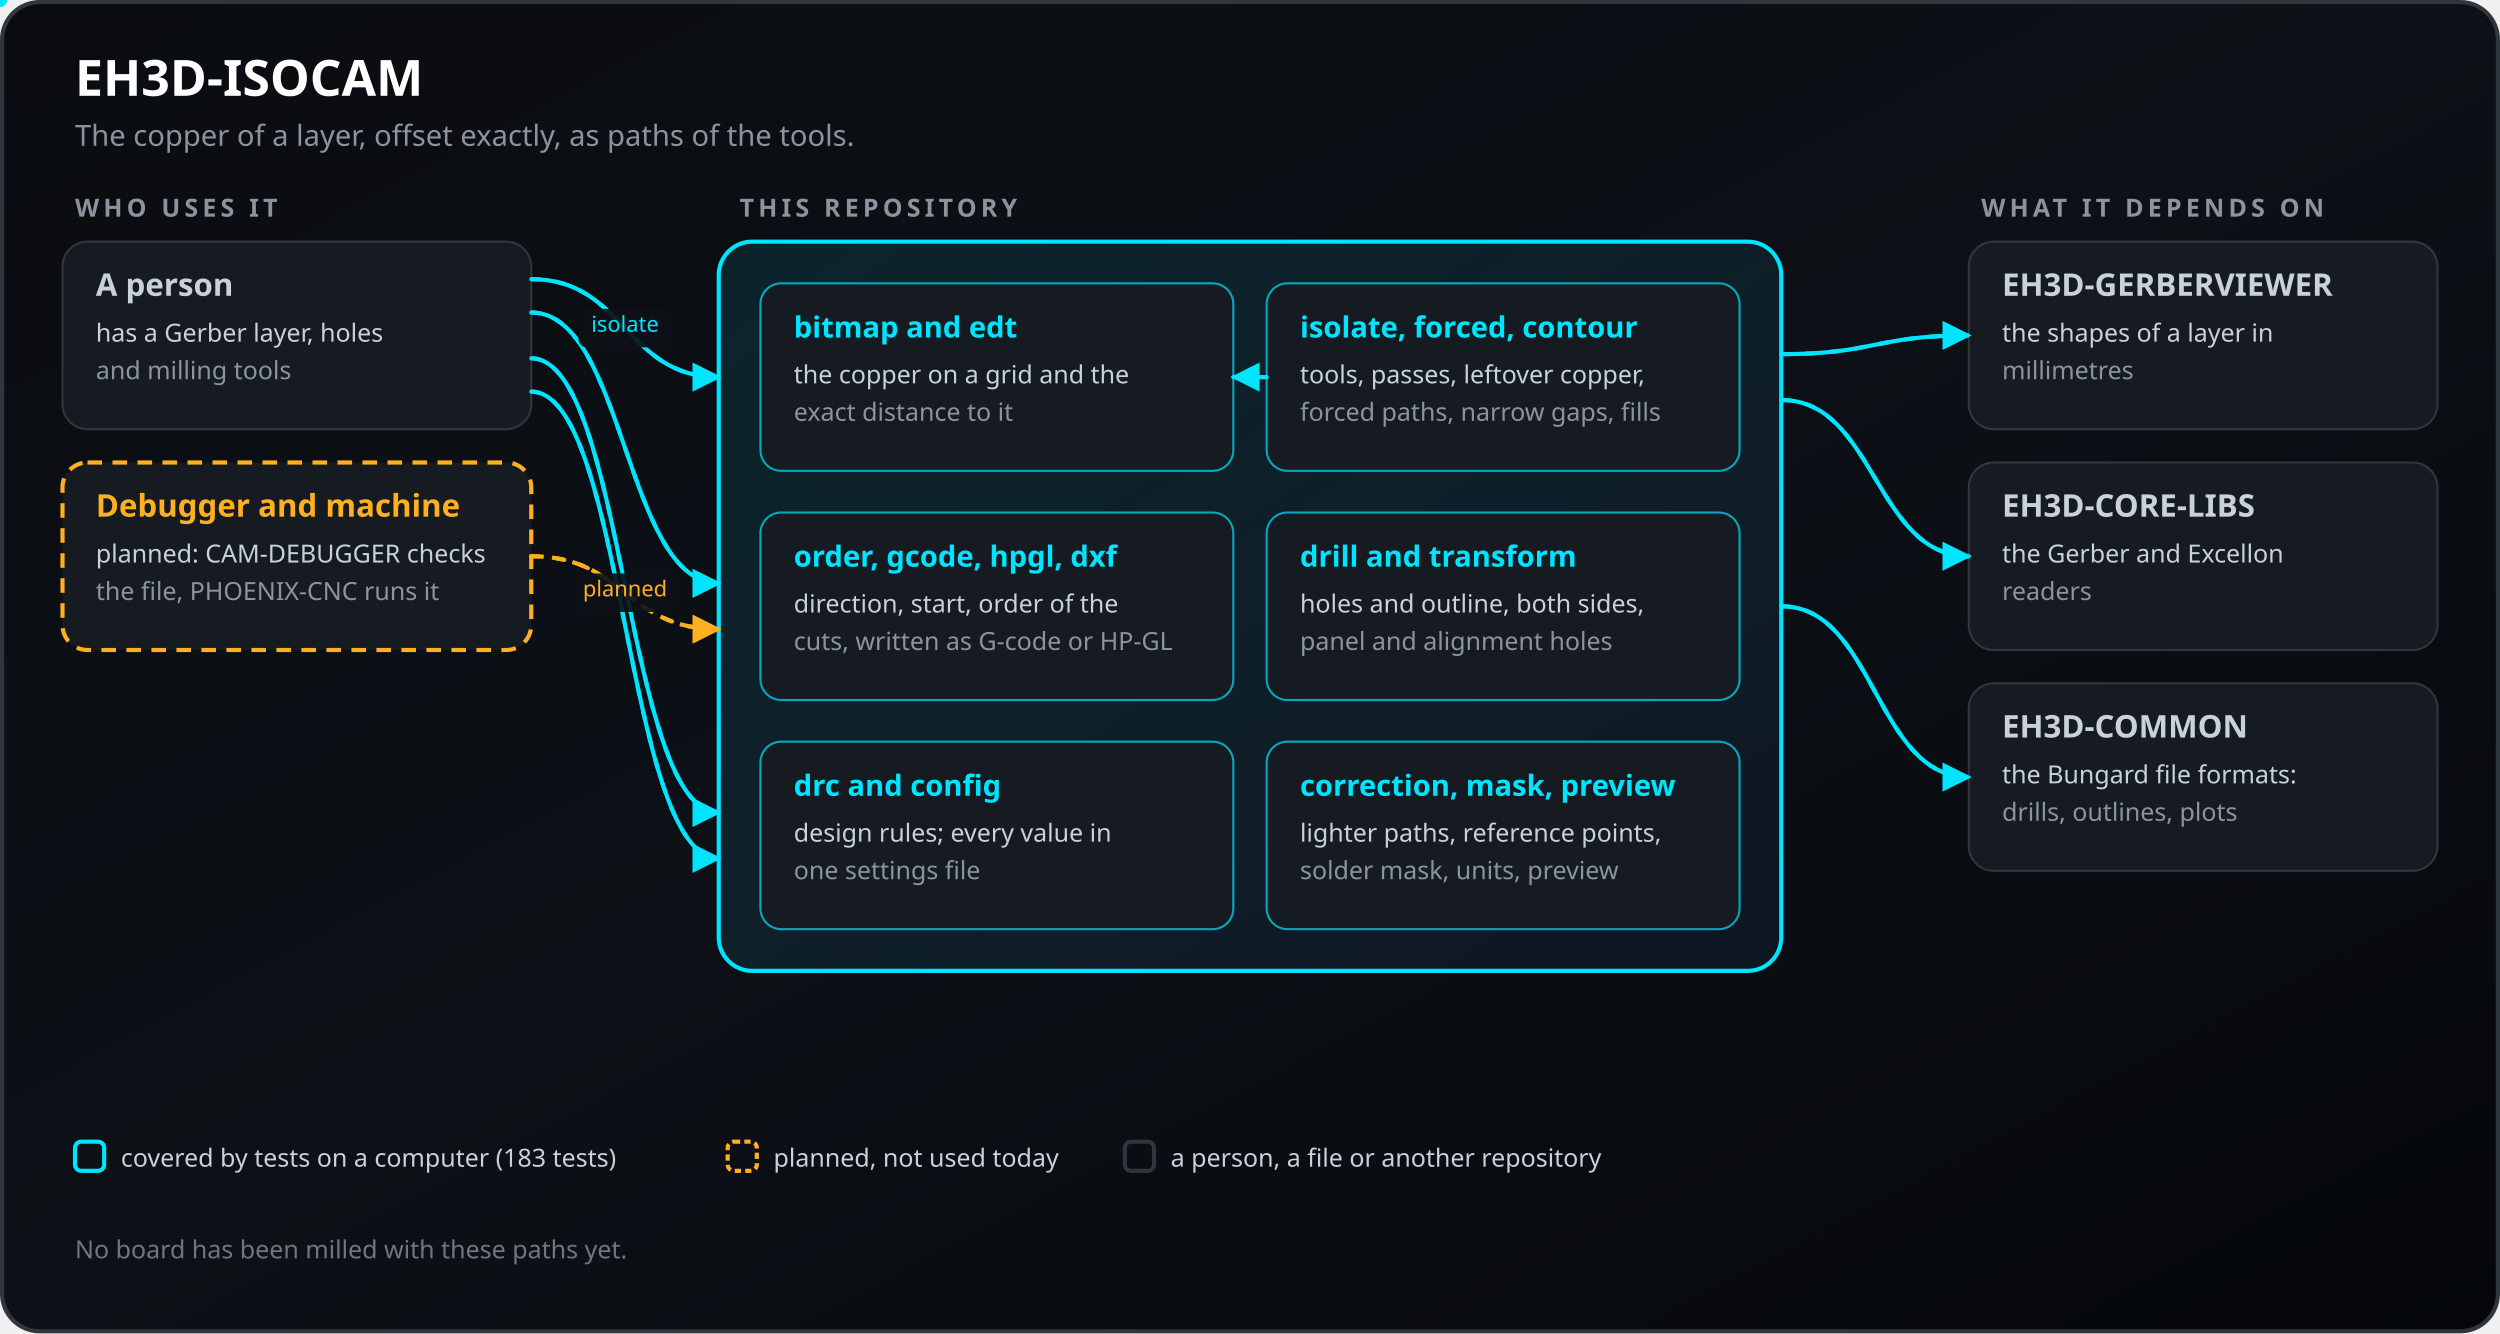
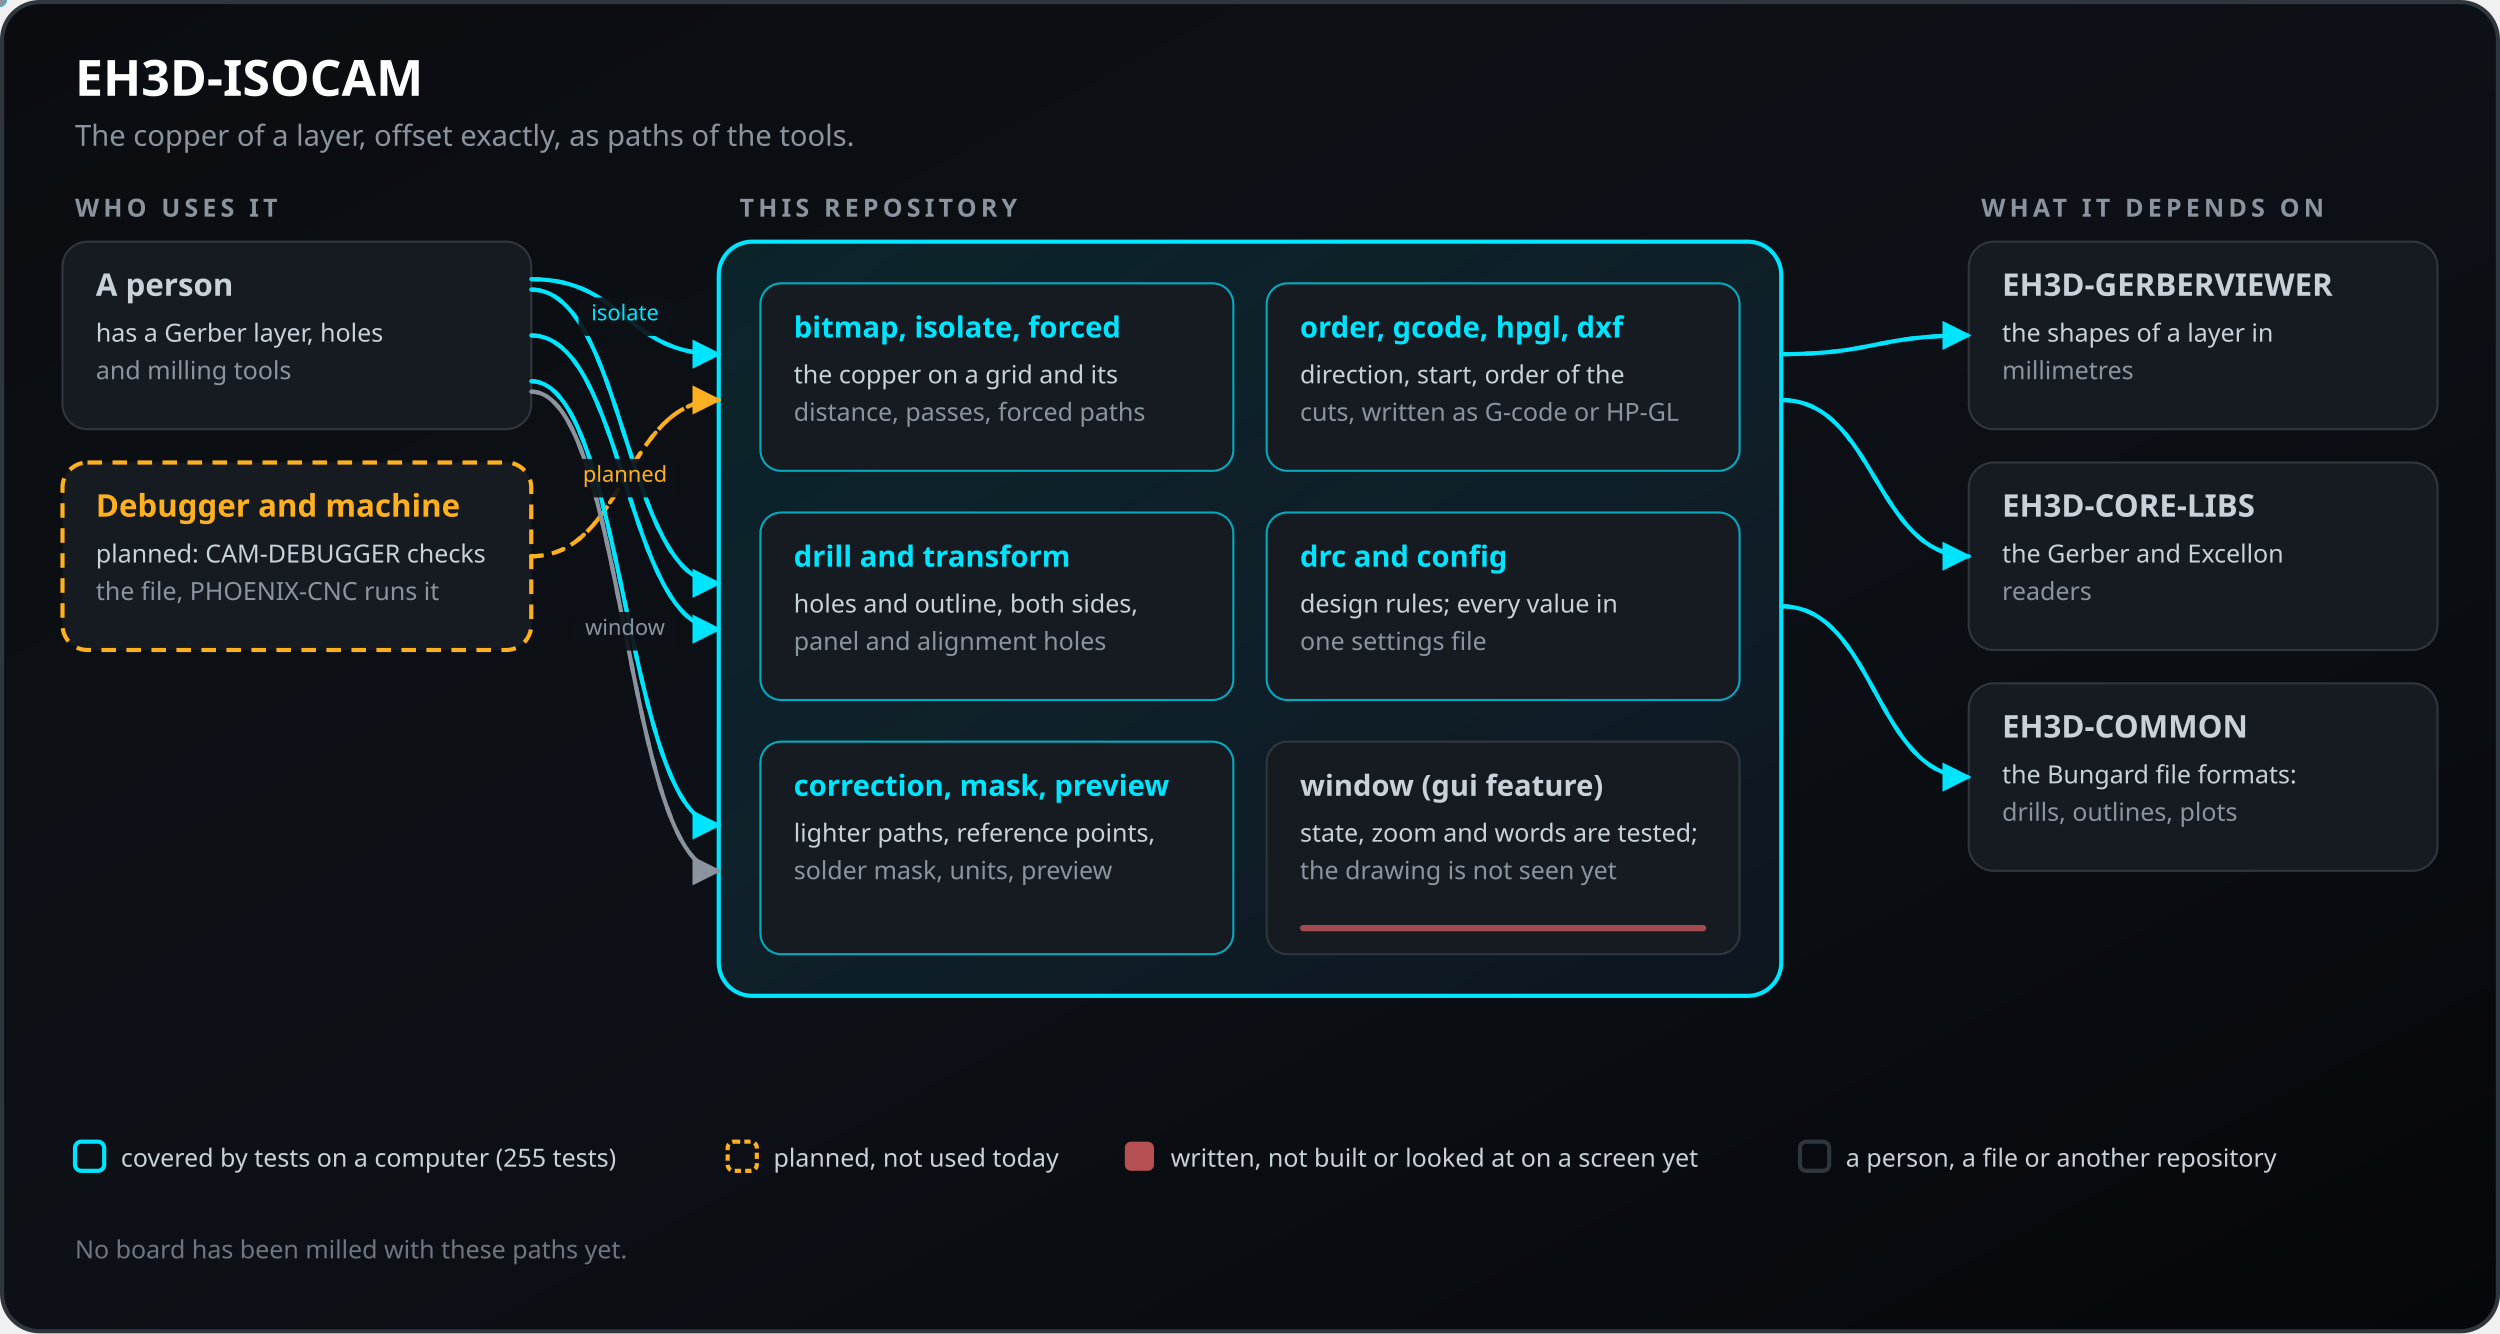
<svg xmlns="http://www.w3.org/2000/svg" viewBox="0 0 1200 640" width="1200" height="640" role="img" aria-labelledby="t d" font-family="'Segoe UI','Noto Sans','Noto Sans CJK SC','Microsoft YaHei','Yu Gothic','Helvetica Neue',Helvetica,Arial,sans-serif">
  <defs>
    <linearGradient id="bg" x1="0" y1="0" x2="1" y2="1">
      <stop offset="0" stop-color="#0A0C10" />
      <stop offset="0.5" stop-color="#0D1117" />
      <stop offset="1" stop-color="#05070A" />
    </linearGradient>
    <linearGradient id="card" x1="0" y1="0" x2="1" y2="1">
      <stop offset="0" stop-color="#121821" />
      <stop offset="1" stop-color="#0B0F15" />
    </linearGradient>
    <linearGradient id="line" x1="0" y1="0" x2="1" y2="0">
      <stop offset="0" stop-color="#00E5FF" />
      <stop offset="1" stop-color="#FF0055" />
    </linearGradient>
    <filter id="glow" x="-50%" y="-50%" width="200%" height="200%">
      <feGaussianBlur stdDeviation="3" result="b" />
      <feMerge>
        <feMergeNode in="b" />
        <feMergeNode in="SourceGraphic" />
      </feMerge>
    </filter>
    <linearGradient id="svc" x1="0" y1="0" x2="1" y2="1">
      <stop offset="0" stop-color="#00E5FF" stop-opacity="0.10" />
      <stop offset="1" stop-color="#4DA3FF" stop-opacity="0.06" />
    </linearGradient>
    <marker id="m00E5FF" viewBox="0 0 10 10" refX="9" refY="5" markerWidth="7" markerHeight="7" orient="auto-start-reverse">
      <path d="M0 0L10 5L0 10z" fill="#00E5FF" />
    </marker>
+     <marker id="mC9D1D9" viewBox="0 0 10 10" refX="9" refY="5" markerWidth="7" markerHeight="7" orient="auto-start-reverse">
+       <path d="M0 0L10 5L0 10z" fill="#C9D1D9" />
+     </marker>
    <marker id="mFFB020" viewBox="0 0 10 10" refX="9" refY="5" markerWidth="7" markerHeight="7" orient="auto-start-reverse">
      <path d="M0 0L10 5L0 10z" fill="#FFB020" />
    </marker>
    <marker id="m30363D" viewBox="0 0 10 10" refX="9" refY="5" markerWidth="7" markerHeight="7" orient="auto-start-reverse">
      <path d="M0 0L10 5L0 10z" fill="#8B949E" />
    </marker>
  </defs>
  <rect x="1" y="1" width="1198" height="638" rx="18" fill="url(#bg)" stroke="#30363D" stroke-width="2" />
  <text x="36" y="46" font-family="'Segoe UI','Noto Sans','Noto Sans CJK SC','Microsoft YaHei','Yu Gothic','Helvetica Neue',Helvetica,Arial,sans-serif" font-size="24" font-weight="700" fill="#FFFFFF" text-anchor="start">EH3D-ISOCAM</text>
  <text x="36" y="70" font-family="'Segoe UI','Noto Sans','Noto Sans CJK SC','Microsoft YaHei','Yu Gothic','Helvetica Neue',Helvetica,Arial,sans-serif" font-size="14" font-weight="400" fill="#8B949E" text-anchor="start">The copper of a layer, offset exactly, as paths of the tools.</text>
  <text x="36" y="104" font-family="'Segoe UI','Noto Sans','Noto Sans CJK SC','Microsoft YaHei','Yu Gothic','Helvetica Neue',Helvetica,Arial,sans-serif" font-size="12" font-weight="700" fill="#8B949E" text-anchor="start" letter-spacing="2">WHO USES IT</text>
  <text x="355" y="104" font-family="'Segoe UI','Noto Sans','Noto Sans CJK SC','Microsoft YaHei','Yu Gothic','Helvetica Neue',Helvetica,Arial,sans-serif" font-size="12" font-weight="700" fill="#8B949E" text-anchor="start" letter-spacing="2">THIS REPOSITORY</text>
  <text x="951" y="104" font-family="'Segoe UI','Noto Sans','Noto Sans CJK SC','Microsoft YaHei','Yu Gothic','Helvetica Neue',Helvetica,Arial,sans-serif" font-size="12" font-weight="700" fill="#8B949E" text-anchor="start" letter-spacing="2">WHAT IT DEPENDS ON</text>
-   <rect x="345" y="116" width="510" height="350" rx="16" fill="url(#svc)" stroke="#00E5FF" stroke-width="2">
+   <rect x="345" y="116" width="510" height="362" rx="16" fill="url(#svc)" stroke="#00E5FF" stroke-width="2">
    <animate attributeName="stroke-opacity" values="0.55;1;0.55" dur="4s" repeatCount="indefinite" />
  </rect>
  <rect x="30" y="116" width="225" height="90" rx="12" fill="#161B22" stroke="#30363D" stroke-width="1" />
  <text x="46" y="142" font-family="'Segoe UI','Noto Sans','Noto Sans CJK SC','Microsoft YaHei','Yu Gothic','Helvetica Neue',Helvetica,Arial,sans-serif" font-size="15" font-weight="700" fill="#C9D1D9" text-anchor="start">A person</text>
  <text x="46" y="164" font-family="'Segoe UI','Noto Sans','Noto Sans CJK SC','Microsoft YaHei','Yu Gothic','Helvetica Neue',Helvetica,Arial,sans-serif" font-size="12" font-weight="400" fill="#C9D1D9" text-anchor="start">has a Gerber layer, holes</text>
  <text x="46" y="182" font-family="'Segoe UI','Noto Sans','Noto Sans CJK SC','Microsoft YaHei','Yu Gothic','Helvetica Neue',Helvetica,Arial,sans-serif" font-size="12" font-weight="400" fill="#8B949E" text-anchor="start">and milling tools</text>
  <rect x="30" y="222" width="225" height="90" rx="12" fill="#161B22" stroke="#FFB020" stroke-width="2" stroke-dasharray="7 5">
    <animate attributeName="stroke-dashoffset" from="0" to="-24" dur="3s" repeatCount="indefinite" />
  </rect>
  <text x="46" y="248" font-family="'Segoe UI','Noto Sans','Noto Sans CJK SC','Microsoft YaHei','Yu Gothic','Helvetica Neue',Helvetica,Arial,sans-serif" font-size="15" font-weight="700" fill="#FFB020" text-anchor="start">Debugger and machine</text>
  <text x="46" y="270" font-family="'Segoe UI','Noto Sans','Noto Sans CJK SC','Microsoft YaHei','Yu Gothic','Helvetica Neue',Helvetica,Arial,sans-serif" font-size="12" font-weight="400" fill="#C9D1D9" text-anchor="start">planned: CAM-DEBUGGER checks</text>
  <text x="46" y="288" font-family="'Segoe UI','Noto Sans','Noto Sans CJK SC','Microsoft YaHei','Yu Gothic','Helvetica Neue',Helvetica,Arial,sans-serif" font-size="12" font-weight="400" fill="#8B949E" text-anchor="start">the file, PHOENIX-CNC runs it</text>
  <rect x="365" y="136" width="227" height="90" rx="10" fill="#161B22" stroke="#00E5FF" stroke-width="1" stroke-opacity="0.7">
    <animate attributeName="stroke-opacity" values="0.45;1;0.45;0.45" keyTimes="0;0.08;0.2;1" dur="6s" begin="0s" repeatCount="indefinite" />
    <animate attributeName="stroke-width" values="1;2.4;1;1" keyTimes="0;0.08;0.2;1" dur="6s" begin="0s" repeatCount="indefinite" />
  </rect>
-   <text x="381" y="162" font-family="'Segoe UI','Noto Sans','Noto Sans CJK SC','Microsoft YaHei','Yu Gothic','Helvetica Neue',Helvetica,Arial,sans-serif" font-size="14" font-weight="700" fill="#00E5FF" text-anchor="start">bitmap and edt</text>
-   <text x="381" y="184" font-family="'Segoe UI','Noto Sans','Noto Sans CJK SC','Microsoft YaHei','Yu Gothic','Helvetica Neue',Helvetica,Arial,sans-serif" font-size="12" font-weight="400" fill="#C9D1D9" text-anchor="start">the copper on a grid and the</text>
-   <text x="381" y="202" font-family="'Segoe UI','Noto Sans','Noto Sans CJK SC','Microsoft YaHei','Yu Gothic','Helvetica Neue',Helvetica,Arial,sans-serif" font-size="12" font-weight="400" fill="#8B949E" text-anchor="start">exact distance to it</text>
+   <text x="381" y="162" font-family="'Segoe UI','Noto Sans','Noto Sans CJK SC','Microsoft YaHei','Yu Gothic','Helvetica Neue',Helvetica,Arial,sans-serif" font-size="14" font-weight="700" fill="#00E5FF" text-anchor="start">bitmap, isolate, forced</text>
+   <text x="381" y="184" font-family="'Segoe UI','Noto Sans','Noto Sans CJK SC','Microsoft YaHei','Yu Gothic','Helvetica Neue',Helvetica,Arial,sans-serif" font-size="12" font-weight="400" fill="#C9D1D9" text-anchor="start">the copper on a grid and its</text>
+   <text x="381" y="202" font-family="'Segoe UI','Noto Sans','Noto Sans CJK SC','Microsoft YaHei','Yu Gothic','Helvetica Neue',Helvetica,Arial,sans-serif" font-size="12" font-weight="400" fill="#8B949E" text-anchor="start">distance, passes, forced paths</text>
  <rect x="608" y="136" width="227" height="90" rx="10" fill="#161B22" stroke="#00E5FF" stroke-width="1" stroke-opacity="0.7">
    <animate attributeName="stroke-opacity" values="0.45;1;0.45;0.45" keyTimes="0;0.08;0.2;1" dur="6s" begin="1s" repeatCount="indefinite" />
    <animate attributeName="stroke-width" values="1;2.4;1;1" keyTimes="0;0.08;0.2;1" dur="6s" begin="1s" repeatCount="indefinite" />
  </rect>
-   <text x="624" y="162" font-family="'Segoe UI','Noto Sans','Noto Sans CJK SC','Microsoft YaHei','Yu Gothic','Helvetica Neue',Helvetica,Arial,sans-serif" font-size="14" font-weight="700" fill="#00E5FF" text-anchor="start">isolate, forced, contour</text>
-   <text x="624" y="184" font-family="'Segoe UI','Noto Sans','Noto Sans CJK SC','Microsoft YaHei','Yu Gothic','Helvetica Neue',Helvetica,Arial,sans-serif" font-size="12" font-weight="400" fill="#C9D1D9" text-anchor="start">tools, passes, leftover copper,</text>
-   <text x="624" y="202" font-family="'Segoe UI','Noto Sans','Noto Sans CJK SC','Microsoft YaHei','Yu Gothic','Helvetica Neue',Helvetica,Arial,sans-serif" font-size="12" font-weight="400" fill="#8B949E" text-anchor="start">forced paths, narrow gaps, fills</text>
+   <text x="624" y="162" font-family="'Segoe UI','Noto Sans','Noto Sans CJK SC','Microsoft YaHei','Yu Gothic','Helvetica Neue',Helvetica,Arial,sans-serif" font-size="14" font-weight="700" fill="#00E5FF" text-anchor="start">order, gcode, hpgl, dxf</text>
+   <text x="624" y="184" font-family="'Segoe UI','Noto Sans','Noto Sans CJK SC','Microsoft YaHei','Yu Gothic','Helvetica Neue',Helvetica,Arial,sans-serif" font-size="12" font-weight="400" fill="#C9D1D9" text-anchor="start">direction, start, order of the</text>
+   <text x="624" y="202" font-family="'Segoe UI','Noto Sans','Noto Sans CJK SC','Microsoft YaHei','Yu Gothic','Helvetica Neue',Helvetica,Arial,sans-serif" font-size="12" font-weight="400" fill="#8B949E" text-anchor="start">cuts, written as G-code or HP-GL</text>
  <rect x="365" y="246" width="227" height="90" rx="10" fill="#161B22" stroke="#00E5FF" stroke-width="1" stroke-opacity="0.7">
    <animate attributeName="stroke-opacity" values="0.45;1;0.45;0.45" keyTimes="0;0.08;0.2;1" dur="6s" begin="2s" repeatCount="indefinite" />
    <animate attributeName="stroke-width" values="1;2.4;1;1" keyTimes="0;0.08;0.2;1" dur="6s" begin="2s" repeatCount="indefinite" />
  </rect>
-   <text x="381" y="272" font-family="'Segoe UI','Noto Sans','Noto Sans CJK SC','Microsoft YaHei','Yu Gothic','Helvetica Neue',Helvetica,Arial,sans-serif" font-size="14" font-weight="700" fill="#00E5FF" text-anchor="start">order, gcode, hpgl, dxf</text>
-   <text x="381" y="294" font-family="'Segoe UI','Noto Sans','Noto Sans CJK SC','Microsoft YaHei','Yu Gothic','Helvetica Neue',Helvetica,Arial,sans-serif" font-size="12" font-weight="400" fill="#C9D1D9" text-anchor="start">direction, start, order of the</text>
-   <text x="381" y="312" font-family="'Segoe UI','Noto Sans','Noto Sans CJK SC','Microsoft YaHei','Yu Gothic','Helvetica Neue',Helvetica,Arial,sans-serif" font-size="12" font-weight="400" fill="#8B949E" text-anchor="start">cuts, written as G-code or HP-GL</text>
+   <text x="381" y="272" font-family="'Segoe UI','Noto Sans','Noto Sans CJK SC','Microsoft YaHei','Yu Gothic','Helvetica Neue',Helvetica,Arial,sans-serif" font-size="14" font-weight="700" fill="#00E5FF" text-anchor="start">drill and transform</text>
+   <text x="381" y="294" font-family="'Segoe UI','Noto Sans','Noto Sans CJK SC','Microsoft YaHei','Yu Gothic','Helvetica Neue',Helvetica,Arial,sans-serif" font-size="12" font-weight="400" fill="#C9D1D9" text-anchor="start">holes and outline, both sides,</text>
+   <text x="381" y="312" font-family="'Segoe UI','Noto Sans','Noto Sans CJK SC','Microsoft YaHei','Yu Gothic','Helvetica Neue',Helvetica,Arial,sans-serif" font-size="12" font-weight="400" fill="#8B949E" text-anchor="start">panel and alignment holes</text>
  <rect x="608" y="246" width="227" height="90" rx="10" fill="#161B22" stroke="#00E5FF" stroke-width="1" stroke-opacity="0.7">
    <animate attributeName="stroke-opacity" values="0.45;1;0.45;0.45" keyTimes="0;0.08;0.2;1" dur="6s" begin="3s" repeatCount="indefinite" />
    <animate attributeName="stroke-width" values="1;2.4;1;1" keyTimes="0;0.08;0.2;1" dur="6s" begin="3s" repeatCount="indefinite" />
  </rect>
-   <text x="624" y="272" font-family="'Segoe UI','Noto Sans','Noto Sans CJK SC','Microsoft YaHei','Yu Gothic','Helvetica Neue',Helvetica,Arial,sans-serif" font-size="14" font-weight="700" fill="#00E5FF" text-anchor="start">drill and transform</text>
-   <text x="624" y="294" font-family="'Segoe UI','Noto Sans','Noto Sans CJK SC','Microsoft YaHei','Yu Gothic','Helvetica Neue',Helvetica,Arial,sans-serif" font-size="12" font-weight="400" fill="#C9D1D9" text-anchor="start">holes and outline, both sides,</text>
-   <text x="624" y="312" font-family="'Segoe UI','Noto Sans','Noto Sans CJK SC','Microsoft YaHei','Yu Gothic','Helvetica Neue',Helvetica,Arial,sans-serif" font-size="12" font-weight="400" fill="#8B949E" text-anchor="start">panel and alignment holes</text>
-   <rect x="365" y="356" width="227" height="90" rx="10" fill="#161B22" stroke="#00E5FF" stroke-width="1" stroke-opacity="0.7">
+   <text x="624" y="272" font-family="'Segoe UI','Noto Sans','Noto Sans CJK SC','Microsoft YaHei','Yu Gothic','Helvetica Neue',Helvetica,Arial,sans-serif" font-size="14" font-weight="700" fill="#00E5FF" text-anchor="start">drc and config</text>
+   <text x="624" y="294" font-family="'Segoe UI','Noto Sans','Noto Sans CJK SC','Microsoft YaHei','Yu Gothic','Helvetica Neue',Helvetica,Arial,sans-serif" font-size="12" font-weight="400" fill="#C9D1D9" text-anchor="start">design rules; every value in</text>
+   <text x="624" y="312" font-family="'Segoe UI','Noto Sans','Noto Sans CJK SC','Microsoft YaHei','Yu Gothic','Helvetica Neue',Helvetica,Arial,sans-serif" font-size="12" font-weight="400" fill="#8B949E" text-anchor="start">one settings file</text>
+   <rect x="365" y="356" width="227" height="102" rx="10" fill="#161B22" stroke="#00E5FF" stroke-width="1" stroke-opacity="0.7">
    <animate attributeName="stroke-opacity" values="0.45;1;0.45;0.45" keyTimes="0;0.08;0.2;1" dur="6s" begin="4s" repeatCount="indefinite" />
    <animate attributeName="stroke-width" values="1;2.4;1;1" keyTimes="0;0.08;0.2;1" dur="6s" begin="4s" repeatCount="indefinite" />
  </rect>
-   <text x="381" y="382" font-family="'Segoe UI','Noto Sans','Noto Sans CJK SC','Microsoft YaHei','Yu Gothic','Helvetica Neue',Helvetica,Arial,sans-serif" font-size="14" font-weight="700" fill="#00E5FF" text-anchor="start">drc and config</text>
-   <text x="381" y="404" font-family="'Segoe UI','Noto Sans','Noto Sans CJK SC','Microsoft YaHei','Yu Gothic','Helvetica Neue',Helvetica,Arial,sans-serif" font-size="12" font-weight="400" fill="#C9D1D9" text-anchor="start">design rules; every value in</text>
-   <text x="381" y="422" font-family="'Segoe UI','Noto Sans','Noto Sans CJK SC','Microsoft YaHei','Yu Gothic','Helvetica Neue',Helvetica,Arial,sans-serif" font-size="12" font-weight="400" fill="#8B949E" text-anchor="start">one settings file</text>
-   <rect x="608" y="356" width="227" height="90" rx="10" fill="#161B22" stroke="#00E5FF" stroke-width="1" stroke-opacity="0.7">
+   <text x="381" y="382" font-family="'Segoe UI','Noto Sans','Noto Sans CJK SC','Microsoft YaHei','Yu Gothic','Helvetica Neue',Helvetica,Arial,sans-serif" font-size="14" font-weight="700" fill="#00E5FF" text-anchor="start">correction, mask, preview</text>
+   <text x="381" y="404" font-family="'Segoe UI','Noto Sans','Noto Sans CJK SC','Microsoft YaHei','Yu Gothic','Helvetica Neue',Helvetica,Arial,sans-serif" font-size="12" font-weight="400" fill="#C9D1D9" text-anchor="start">lighter paths, reference points,</text>
+   <text x="381" y="422" font-family="'Segoe UI','Noto Sans','Noto Sans CJK SC','Microsoft YaHei','Yu Gothic','Helvetica Neue',Helvetica,Arial,sans-serif" font-size="12" font-weight="400" fill="#8B949E" text-anchor="start">solder mask, units, preview</text>
+   <rect x="608" y="356" width="227" height="102" rx="10" fill="#161B22" stroke="#30363D" stroke-width="1">
    <animate attributeName="stroke-opacity" values="0.45;1;0.45;0.45" keyTimes="0;0.08;0.2;1" dur="6s" begin="5s" repeatCount="indefinite" />
    <animate attributeName="stroke-width" values="1;2.4;1;1" keyTimes="0;0.08;0.2;1" dur="6s" begin="5s" repeatCount="indefinite" />
  </rect>
-   <text x="624" y="382" font-family="'Segoe UI','Noto Sans','Noto Sans CJK SC','Microsoft YaHei','Yu Gothic','Helvetica Neue',Helvetica,Arial,sans-serif" font-size="14" font-weight="700" fill="#00E5FF" text-anchor="start">correction, mask, preview</text>
-   <text x="624" y="404" font-family="'Segoe UI','Noto Sans','Noto Sans CJK SC','Microsoft YaHei','Yu Gothic','Helvetica Neue',Helvetica,Arial,sans-serif" font-size="12" font-weight="400" fill="#C9D1D9" text-anchor="start">lighter paths, reference points,</text>
-   <text x="624" y="422" font-family="'Segoe UI','Noto Sans','Noto Sans CJK SC','Microsoft YaHei','Yu Gothic','Helvetica Neue',Helvetica,Arial,sans-serif" font-size="12" font-weight="400" fill="#8B949E" text-anchor="start">solder mask, units, preview</text>
+   <text x="624" y="382" font-family="'Segoe UI','Noto Sans','Noto Sans CJK SC','Microsoft YaHei','Yu Gothic','Helvetica Neue',Helvetica,Arial,sans-serif" font-size="14" font-weight="700" fill="#C9D1D9" text-anchor="start">window (gui feature)</text>
+   <text x="624" y="404" font-family="'Segoe UI','Noto Sans','Noto Sans CJK SC','Microsoft YaHei','Yu Gothic','Helvetica Neue',Helvetica,Arial,sans-serif" font-size="12" font-weight="400" fill="#C9D1D9" text-anchor="start">state, zoom and words are tested;</text>
+   <text x="624" y="422" font-family="'Segoe UI','Noto Sans','Noto Sans CJK SC','Microsoft YaHei','Yu Gothic','Helvetica Neue',Helvetica,Arial,sans-serif" font-size="12" font-weight="400" fill="#8B949E" text-anchor="start">the drawing is not seen yet</text>
+   <rect x="624" y="444" width="195" height="3" rx="1.5" fill="#FF6B6B" opacity="0.6">
+     <animate attributeName="opacity" values="0.25;0.85;0.25" dur="2.8s" repeatCount="indefinite" />
+   </rect>
  <rect x="945" y="116" width="225" height="90" rx="12" fill="#161B22" stroke="#30363D" stroke-width="1" />
  <text x="961" y="142" font-family="'Segoe UI','Noto Sans','Noto Sans CJK SC','Microsoft YaHei','Yu Gothic','Helvetica Neue',Helvetica,Arial,sans-serif" font-size="15" font-weight="700" fill="#C9D1D9" text-anchor="start">EH3D-GERBERVIEWER</text>
  <text x="961" y="164" font-family="'Segoe UI','Noto Sans','Noto Sans CJK SC','Microsoft YaHei','Yu Gothic','Helvetica Neue',Helvetica,Arial,sans-serif" font-size="12" font-weight="400" fill="#C9D1D9" text-anchor="start">the shapes of a layer in</text>
  <text x="961" y="182" font-family="'Segoe UI','Noto Sans','Noto Sans CJK SC','Microsoft YaHei','Yu Gothic','Helvetica Neue',Helvetica,Arial,sans-serif" font-size="12" font-weight="400" fill="#8B949E" text-anchor="start">millimetres</text>
  <rect x="945" y="222" width="225" height="90" rx="12" fill="#161B22" stroke="#30363D" stroke-width="1" />
  <text x="961" y="248" font-family="'Segoe UI','Noto Sans','Noto Sans CJK SC','Microsoft YaHei','Yu Gothic','Helvetica Neue',Helvetica,Arial,sans-serif" font-size="15" font-weight="700" fill="#C9D1D9" text-anchor="start">EH3D-CORE-LIBS</text>
  <text x="961" y="270" font-family="'Segoe UI','Noto Sans','Noto Sans CJK SC','Microsoft YaHei','Yu Gothic','Helvetica Neue',Helvetica,Arial,sans-serif" font-size="12" font-weight="400" fill="#C9D1D9" text-anchor="start">the Gerber and Excellon</text>
  <text x="961" y="288" font-family="'Segoe UI','Noto Sans','Noto Sans CJK SC','Microsoft YaHei','Yu Gothic','Helvetica Neue',Helvetica,Arial,sans-serif" font-size="12" font-weight="400" fill="#8B949E" text-anchor="start">readers</text>
  <rect x="945" y="328" width="225" height="90" rx="12" fill="#161B22" stroke="#30363D" stroke-width="1" />
  <text x="961" y="354" font-family="'Segoe UI','Noto Sans','Noto Sans CJK SC','Microsoft YaHei','Yu Gothic','Helvetica Neue',Helvetica,Arial,sans-serif" font-size="15" font-weight="700" fill="#C9D1D9" text-anchor="start">EH3D-COMMON</text>
  <text x="961" y="376" font-family="'Segoe UI','Noto Sans','Noto Sans CJK SC','Microsoft YaHei','Yu Gothic','Helvetica Neue',Helvetica,Arial,sans-serif" font-size="12" font-weight="400" fill="#C9D1D9" text-anchor="start">the Bungard file formats:</text>
  <text x="961" y="394" font-family="'Segoe UI','Noto Sans','Noto Sans CJK SC','Microsoft YaHei','Yu Gothic','Helvetica Neue',Helvetica,Arial,sans-serif" font-size="12" font-weight="400" fill="#8B949E" text-anchor="start">drills, outlines, plots</text>
-   <path id="p0" d="M255 134 C300 134 300 181 345 181" stroke="#00E5FF" stroke-width="2" fill="none" marker-end="url(#m00E5FF)" />
-   <path d="M255 134 C300 134 300 181 345 181" stroke="#00E5FF" stroke-width="2" fill="none" stroke-linecap="round" stroke-dasharray="4 8" opacity="0.95">
+   <path id="p0" d="M255 134 C300 134 300 170 345 170" stroke="#00E5FF" stroke-width="2" fill="none" marker-end="url(#m00E5FF)" />
+   <path d="M255 134 C300 134 300 170 345 170" stroke="#00E5FF" stroke-width="2" fill="none" stroke-linecap="round" stroke-dasharray="4 8" opacity="0.95">
    <animate attributeName="stroke-dashoffset" from="0" to="-24" dur="1.2s" repeatCount="indefinite" />
  </path>
  <circle r="3.2" fill="#00E5FF">
    <animateMotion dur="1.8s" begin="0.00s" repeatCount="indefinite">
      <mpath href="#p0" />
    </animateMotion>
    <animate attributeName="opacity" values="0;1;1;0" keyTimes="0;0.15;0.85;1" dur="1.8s" begin="0.00s" repeatCount="indefinite" />
  </circle>
-   <path id="p1" d="M255 150 C300 150 300 280 345 280" stroke="#00E5FF" stroke-width="2" fill="none" marker-end="url(#m00E5FF)" />
-   <path d="M255 150 C300 150 300 280 345 280" stroke="#00E5FF" stroke-width="2" fill="none" stroke-linecap="round" stroke-dasharray="4 8" opacity="0.95">
+   <path id="p1" d="M255 139 C300 139 300 280 345 280" stroke="#00E5FF" stroke-width="2" fill="none" marker-end="url(#m00E5FF)" />
+   <path d="M255 139 C300 139 300 280 345 280" stroke="#00E5FF" stroke-width="2" fill="none" stroke-linecap="round" stroke-dasharray="4 8" opacity="0.95">
    <animate attributeName="stroke-dashoffset" from="0" to="-24" dur="1.2s" repeatCount="indefinite" />
  </path>
  <circle r="3.2" fill="#00E5FF">
    <animateMotion dur="1.8s" begin="0.35s" repeatCount="indefinite">
      <mpath href="#p1" />
    </animateMotion>
    <animate attributeName="opacity" values="0;1;1;0" keyTimes="0;0.15;0.85;1" dur="1.8s" begin="0.35s" repeatCount="indefinite" />
  </circle>
-   <path id="p2" d="M255 172 C300 172 300 390 345 390" stroke="#00E5FF" stroke-width="2" fill="none" marker-end="url(#m00E5FF)" />
-   <path d="M255 172 C300 172 300 390 345 390" stroke="#00E5FF" stroke-width="2" fill="none" stroke-linecap="round" stroke-dasharray="4 8" opacity="0.95">
+   <path id="p2" d="M255 161 C300 161 300 302 345 302" stroke="#00E5FF" stroke-width="2" fill="none" marker-end="url(#m00E5FF)" />
+   <path d="M255 161 C300 161 300 302 345 302" stroke="#00E5FF" stroke-width="2" fill="none" stroke-linecap="round" stroke-dasharray="4 8" opacity="0.95">
    <animate attributeName="stroke-dashoffset" from="0" to="-24" dur="1.2s" repeatCount="indefinite" />
  </path>
  <circle r="3.2" fill="#00E5FF">
    <animateMotion dur="1.8s" begin="0.70s" repeatCount="indefinite">
      <mpath href="#p2" />
    </animateMotion>
    <animate attributeName="opacity" values="0;1;1;0" keyTimes="0;0.15;0.85;1" dur="1.8s" begin="0.70s" repeatCount="indefinite" />
  </circle>
-   <path id="p3" d="M255 267 C300 267 300 302 345 302" stroke="#FFB020" stroke-width="2" fill="none" stroke-dasharray="6 4" marker-end="url(#mFFB020)" />
-   <path d="M255 267 C300 267 300 302 345 302" stroke="#FFB020" stroke-width="2" fill="none" stroke-linecap="round" stroke-dasharray="4 8" opacity="0.95">
+   <path id="p3" d="M255 267 C300 267 300 192 345 192" stroke="#FFB020" stroke-width="2" fill="none" stroke-dasharray="6 4" marker-end="url(#mFFB020)" />
+   <path d="M255 267 C300 267 300 192 345 192" stroke="#FFB020" stroke-width="2" fill="none" stroke-linecap="round" stroke-dasharray="4 8" opacity="0.95">
    <animate attributeName="stroke-dashoffset" from="0" to="-24" dur="1.2s" repeatCount="indefinite" />
  </path>
  <circle r="3.2" fill="#FFB020">
    <animateMotion dur="1.8s" begin="1.05s" repeatCount="indefinite">
      <mpath href="#p3" />
    </animateMotion>
    <animate attributeName="opacity" values="0;1;1;0" keyTimes="0;0.15;0.85;1" dur="1.8s" begin="1.05s" repeatCount="indefinite" />
  </circle>
-   <path id="p4" d="M608 181 H592" stroke="#00E5FF" stroke-width="2" fill="none" marker-end="url(#m00E5FF)" />
-   <path d="M608 181 H592" stroke="#00E5FF" stroke-width="2" fill="none" stroke-linecap="round" stroke-dasharray="4 8" opacity="0.95">
+   <path id="p4" d="M855 170 C900 170 900 161 945 161" stroke="#00E5FF" stroke-width="2" fill="none" marker-end="url(#m00E5FF)" />
+   <path d="M855 170 C900 170 900 161 945 161" stroke="#00E5FF" stroke-width="2" fill="none" stroke-linecap="round" stroke-dasharray="4 8" opacity="0.95">
    <animate attributeName="stroke-dashoffset" from="0" to="-24" dur="1.2s" repeatCount="indefinite" />
  </path>
  <circle r="3.2" fill="#00E5FF">
    <animateMotion dur="1.8s" begin="1.40s" repeatCount="indefinite">
      <mpath href="#p4" />
    </animateMotion>
    <animate attributeName="opacity" values="0;1;1;0" keyTimes="0;0.15;0.85;1" dur="1.8s" begin="1.40s" repeatCount="indefinite" />
  </circle>
-   <path id="p5" d="M855 170 C900 170 900 161 945 161" stroke="#00E5FF" stroke-width="2" fill="none" marker-end="url(#m00E5FF)" />
-   <path d="M855 170 C900 170 900 161 945 161" stroke="#00E5FF" stroke-width="2" fill="none" stroke-linecap="round" stroke-dasharray="4 8" opacity="0.95">
+   <path id="p5" d="M855 192 C900 192 900 267 945 267" stroke="#00E5FF" stroke-width="2" fill="none" marker-end="url(#m00E5FF)" />
+   <path d="M855 192 C900 192 900 267 945 267" stroke="#00E5FF" stroke-width="2" fill="none" stroke-linecap="round" stroke-dasharray="4 8" opacity="0.95">
    <animate attributeName="stroke-dashoffset" from="0" to="-24" dur="1.2s" repeatCount="indefinite" />
  </path>
  <circle r="3.2" fill="#00E5FF">
    <animateMotion dur="1.8s" begin="1.75s" repeatCount="indefinite">
      <mpath href="#p5" />
    </animateMotion>
    <animate attributeName="opacity" values="0;1;1;0" keyTimes="0;0.15;0.85;1" dur="1.8s" begin="1.75s" repeatCount="indefinite" />
  </circle>
-   <path id="p6" d="M855 192 C900 192 900 267 945 267" stroke="#00E5FF" stroke-width="2" fill="none" marker-end="url(#m00E5FF)" />
-   <path d="M855 192 C900 192 900 267 945 267" stroke="#00E5FF" stroke-width="2" fill="none" stroke-linecap="round" stroke-dasharray="4 8" opacity="0.95">
+   <path id="p6" d="M855 291 C900 291 900 373 945 373" stroke="#00E5FF" stroke-width="2" fill="none" marker-end="url(#m00E5FF)" />
+   <path d="M855 291 C900 291 900 373 945 373" stroke="#00E5FF" stroke-width="2" fill="none" stroke-linecap="round" stroke-dasharray="4 8" opacity="0.95">
    <animate attributeName="stroke-dashoffset" from="0" to="-24" dur="1.2s" repeatCount="indefinite" />
  </path>
  <circle r="3.2" fill="#00E5FF">
    <animateMotion dur="1.8s" begin="2.10s" repeatCount="indefinite">
      <mpath href="#p6" />
    </animateMotion>
    <animate attributeName="opacity" values="0;1;1;0" keyTimes="0;0.15;0.85;1" dur="1.8s" begin="2.10s" repeatCount="indefinite" />
  </circle>
-   <path id="p7" d="M855 291 C900 291 900 373 945 373" stroke="#00E5FF" stroke-width="2" fill="none" marker-end="url(#m00E5FF)" />
-   <path d="M855 291 C900 291 900 373 945 373" stroke="#00E5FF" stroke-width="2" fill="none" stroke-linecap="round" stroke-dasharray="4 8" opacity="0.95">
+   <path id="p7" d="M255 183 C300 183 300 396 345 396" stroke="#00E5FF" stroke-width="2" fill="none" marker-end="url(#m00E5FF)" />
+   <path d="M255 183 C300 183 300 396 345 396" stroke="#00E5FF" stroke-width="2" fill="none" stroke-linecap="round" stroke-dasharray="4 8" opacity="0.95">
    <animate attributeName="stroke-dashoffset" from="0" to="-24" dur="1.2s" repeatCount="indefinite" />
  </path>
  <circle r="3.2" fill="#00E5FF">
    <animateMotion dur="1.8s" begin="2.45s" repeatCount="indefinite">
      <mpath href="#p7" />
    </animateMotion>
    <animate attributeName="opacity" values="0;1;1;0" keyTimes="0;0.15;0.85;1" dur="1.8s" begin="2.45s" repeatCount="indefinite" />
  </circle>
-   <path id="p8" d="M255 188 C300 188 300 412 345 412" stroke="#00E5FF" stroke-width="2" fill="none" marker-end="url(#m00E5FF)" />
-   <path d="M255 188 C300 188 300 412 345 412" stroke="#00E5FF" stroke-width="2" fill="none" stroke-linecap="round" stroke-dasharray="4 8" opacity="0.95">
-     <animate attributeName="stroke-dashoffset" from="0" to="-24" dur="1.2s" repeatCount="indefinite" />
-   </path>
-   <circle r="3.2" fill="#00E5FF">
+   <path id="p8" d="M255 188 C300 188 300 418 345 418" stroke="#8B949E" stroke-width="2" fill="none" marker-end="url(#m30363D)" />
+   <path d="M255 188 C300 188 300 418 345 418" stroke="#8B949E" stroke-width="2" fill="none" stroke-linecap="round" stroke-dasharray="4 8" opacity="0.95">
+     <animate attributeName="stroke-dashoffset" from="0" to="-24" dur="1.2s" repeatCount="indefinite" />
+   </path>
+   <circle r="3.2" fill="#8B949E">
    <animateMotion dur="1.8s" begin="2.80s" repeatCount="indefinite">
      <mpath href="#p8" />
    </animateMotion>
    <animate attributeName="opacity" values="0;1;1;0" keyTimes="0;0.15;0.85;1" dur="1.8s" begin="2.80s" repeatCount="indefinite" />
  </circle>
-   <rect x="277.675" y="148.25" width="44.65" height="18.5" rx="4" fill="#0D1117" opacity="0.92" />
-   <text x="300" y="159.25" font-family="'Segoe UI','Noto Sans','Noto Sans CJK SC','Microsoft YaHei','Yu Gothic','Helvetica Neue',Helvetica,Arial,sans-serif" font-size="10.5" font-weight="400" fill="#00E5FF" text-anchor="middle">isolate</text>
-   <rect x="276.415" y="275.25" width="47.17" height="18.5" rx="4" fill="#0D1117" opacity="0.92" />
-   <text x="300" y="286.25" font-family="'Segoe UI','Noto Sans','Noto Sans CJK SC','Microsoft YaHei','Yu Gothic','Helvetica Neue',Helvetica,Arial,sans-serif" font-size="10.5" font-weight="400" fill="#FFB020" text-anchor="middle">planned</text>
+   <rect x="277.675" y="142.75" width="44.65" height="18.5" rx="4" fill="#0D1117" opacity="0.92" />
+   <text x="300" y="153.75" font-family="'Segoe UI','Noto Sans','Noto Sans CJK SC','Microsoft YaHei','Yu Gothic','Helvetica Neue',Helvetica,Arial,sans-serif" font-size="10.5" font-weight="400" fill="#00E5FF" text-anchor="middle">isolate</text>
+   <rect x="276.415" y="220.25" width="47.17" height="18.5" rx="4" fill="#0D1117" opacity="0.92" />
+   <text x="300" y="231.25" font-family="'Segoe UI','Noto Sans','Noto Sans CJK SC','Microsoft YaHei','Yu Gothic','Helvetica Neue',Helvetica,Arial,sans-serif" font-size="10.5" font-weight="400" fill="#FFB020" text-anchor="middle">planned</text>
+   <rect x="275.89" y="293.75" width="48.22" height="18.5" rx="4" fill="#0D1117" opacity="0.92" />
+   <text x="300" y="304.75" font-family="'Segoe UI','Noto Sans','Noto Sans CJK SC','Microsoft YaHei','Yu Gothic','Helvetica Neue',Helvetica,Arial,sans-serif" font-size="10.5" font-weight="400" fill="#8B949E" text-anchor="middle">window</text>
  <rect x="36" y="548" width="14" height="14" rx="3" fill="none" stroke="#00E5FF" stroke-width="2" />
-   <text x="58" y="560" font-family="'Segoe UI','Noto Sans','Noto Sans CJK SC','Microsoft YaHei','Yu Gothic','Helvetica Neue',Helvetica,Arial,sans-serif" font-size="12" font-weight="400" fill="#C9D1D9" text-anchor="start">covered by tests on a computer (183 tests)</text>
+   <text x="58" y="560" font-family="'Segoe UI','Noto Sans','Noto Sans CJK SC','Microsoft YaHei','Yu Gothic','Helvetica Neue',Helvetica,Arial,sans-serif" font-size="12" font-weight="400" fill="#C9D1D9" text-anchor="start">covered by tests on a computer (255 tests)</text>
  <rect x="349.28" y="548" width="14" height="14" rx="3" fill="none" stroke="#FFB020" stroke-width="2" stroke-dasharray="3 2" />
  <text x="371.28" y="560" font-family="'Segoe UI','Noto Sans','Noto Sans CJK SC','Microsoft YaHei','Yu Gothic','Helvetica Neue',Helvetica,Arial,sans-serif" font-size="12" font-weight="400" fill="#C9D1D9" text-anchor="start">planned, not used today</text>
-   <rect x="539.92" y="548" width="14" height="14" rx="3" fill="none" stroke="#30363D" stroke-width="2" />
-   <text x="561.92" y="560" font-family="'Segoe UI','Noto Sans','Noto Sans CJK SC','Microsoft YaHei','Yu Gothic','Helvetica Neue',Helvetica,Arial,sans-serif" font-size="12" font-weight="400" fill="#C9D1D9" text-anchor="start">a person, a file or another repository</text>
+   <rect x="539.92" y="548" width="14" height="14" rx="3" fill="#FF6B6B" opacity="0.7" />
+   <text x="561.92" y="560" font-family="'Segoe UI','Noto Sans','Noto Sans CJK SC','Microsoft YaHei','Yu Gothic','Helvetica Neue',Helvetica,Arial,sans-serif" font-size="12" font-weight="400" fill="#C9D1D9" text-anchor="start">written, not built or looked at on a screen yet</text>
+   <rect x="864.0" y="548" width="14" height="14" rx="3" fill="none" stroke="#30363D" stroke-width="2" />
+   <text x="886" y="560" font-family="'Segoe UI','Noto Sans','Noto Sans CJK SC','Microsoft YaHei','Yu Gothic','Helvetica Neue',Helvetica,Arial,sans-serif" font-size="12" font-weight="400" fill="#C9D1D9" text-anchor="start">a person, a file or another repository</text>
  <text x="36" y="604" font-family="'Segoe UI','Noto Sans','Noto Sans CJK SC','Microsoft YaHei','Yu Gothic','Helvetica Neue',Helvetica,Arial,sans-serif" font-size="12" font-weight="400" fill="#6E7681" text-anchor="start">No board has been milled with these paths yet.</text>
</svg>
